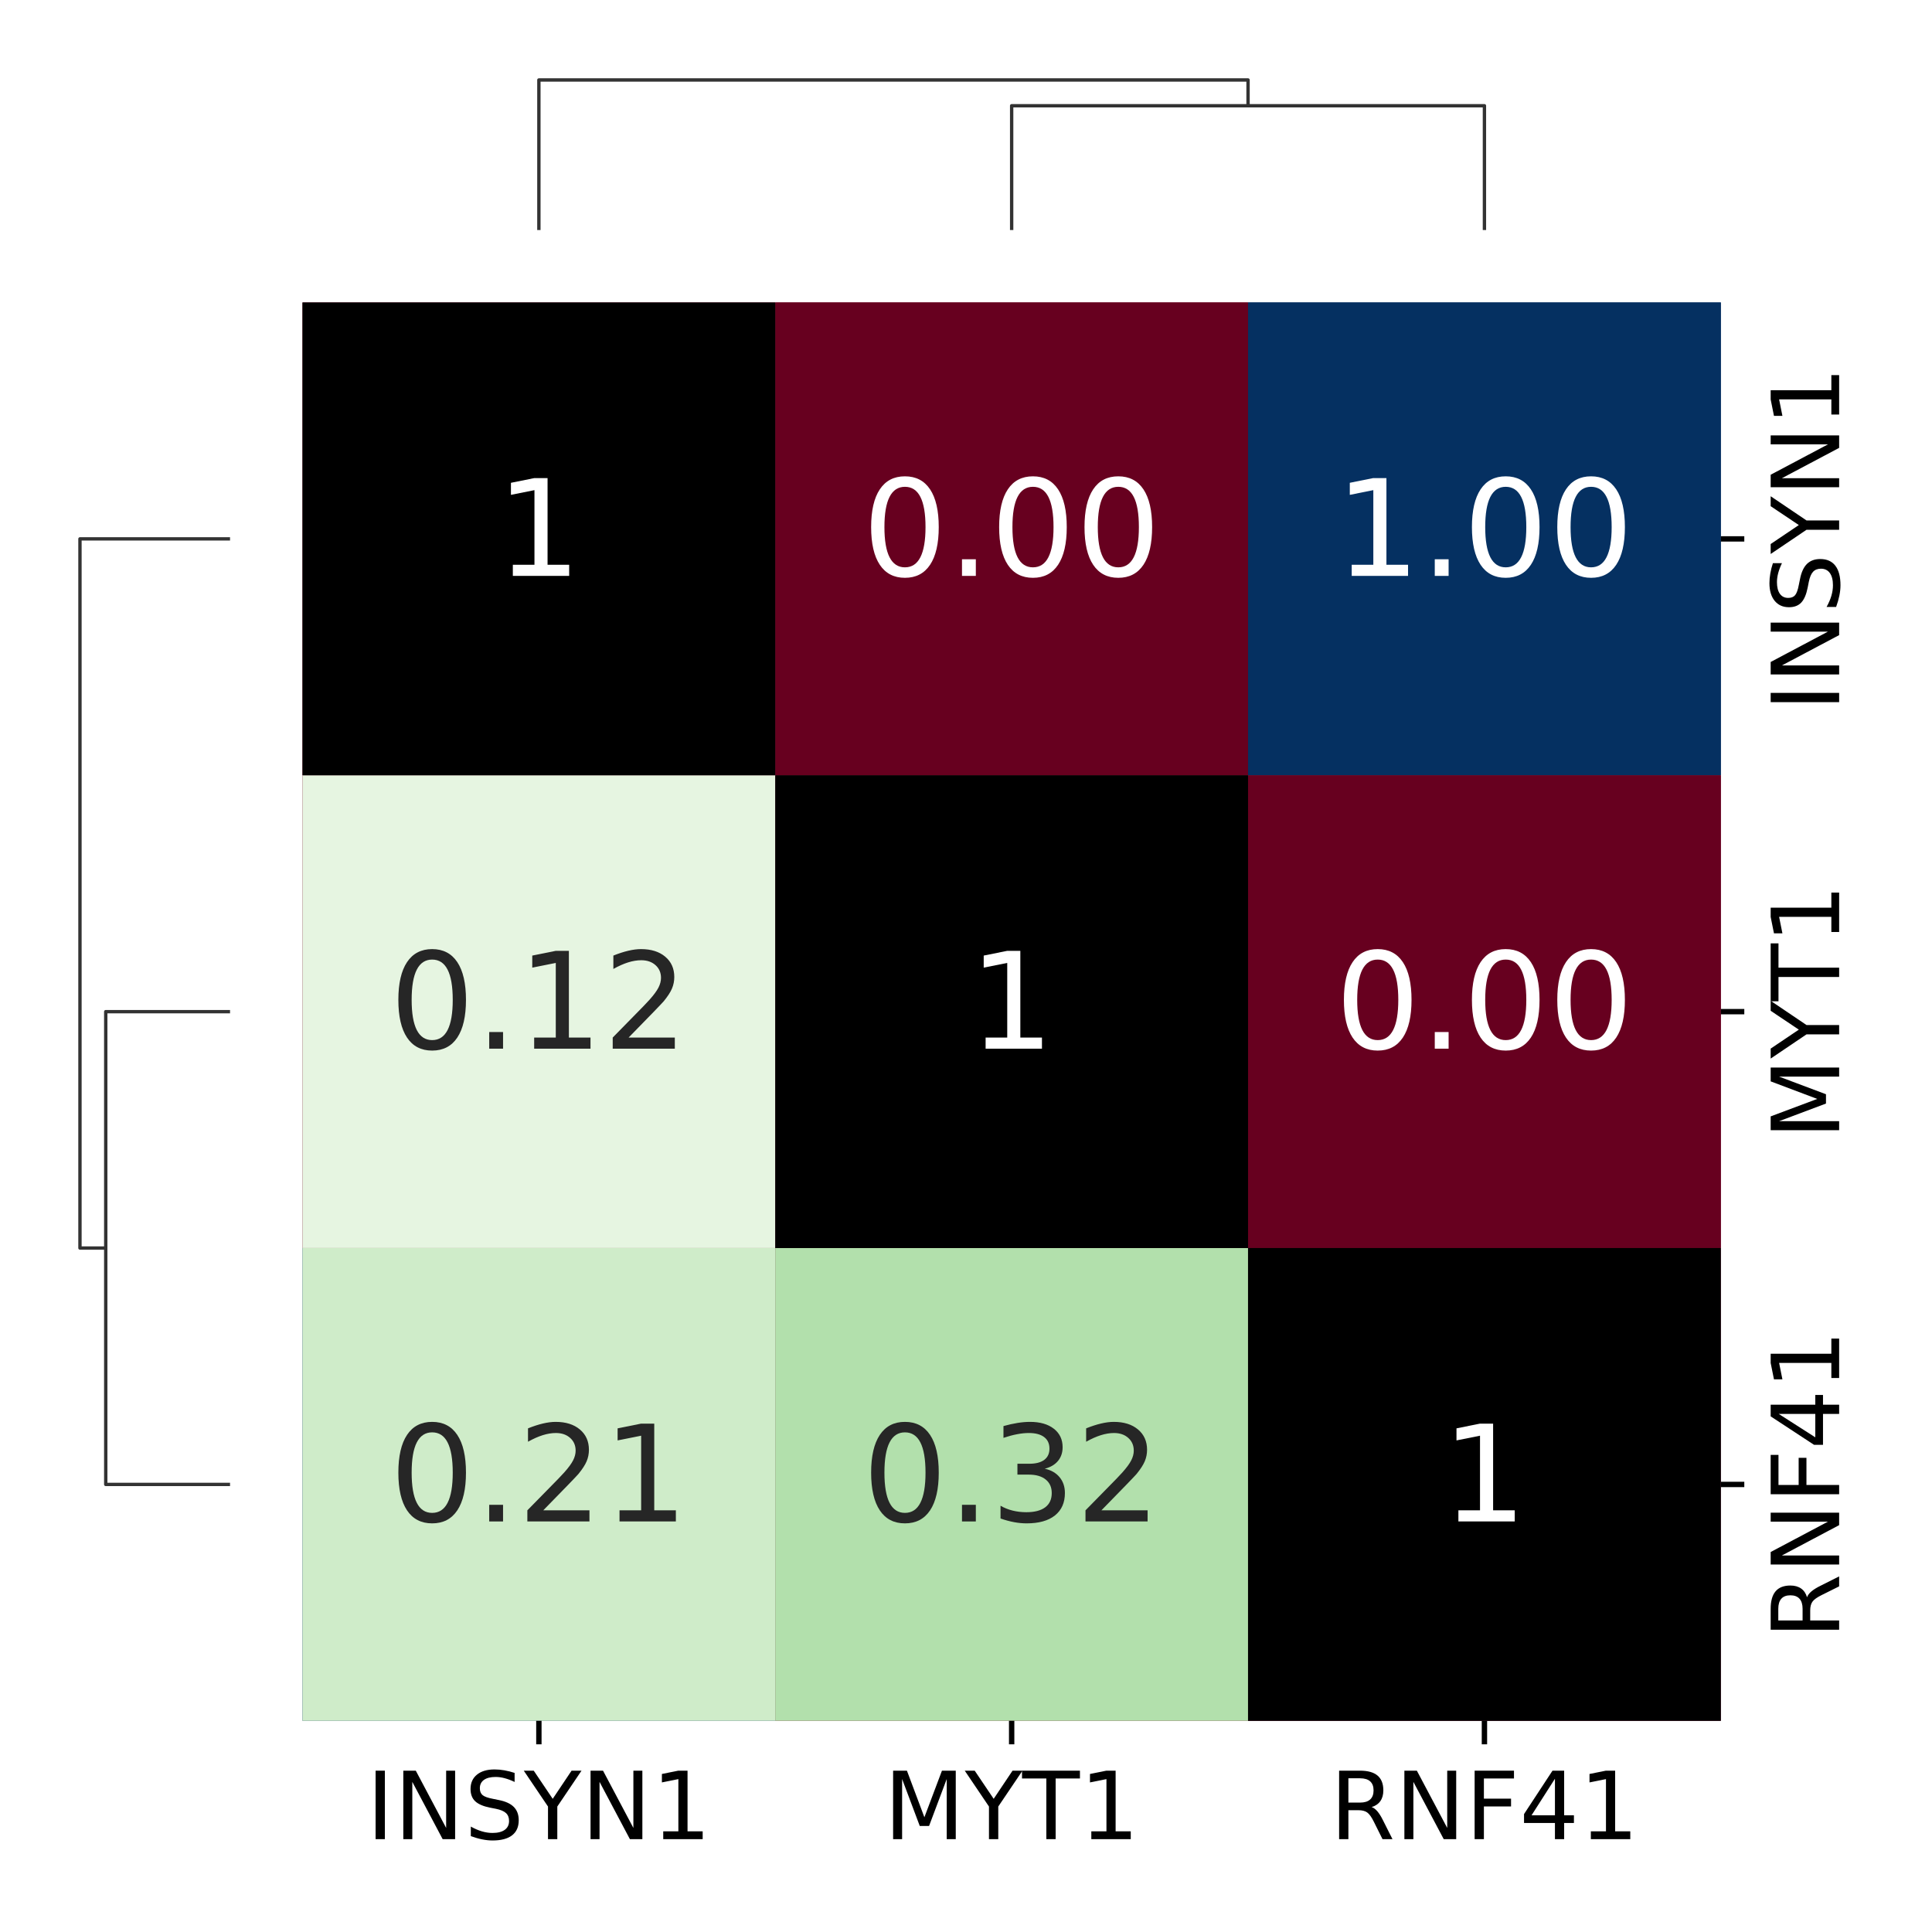
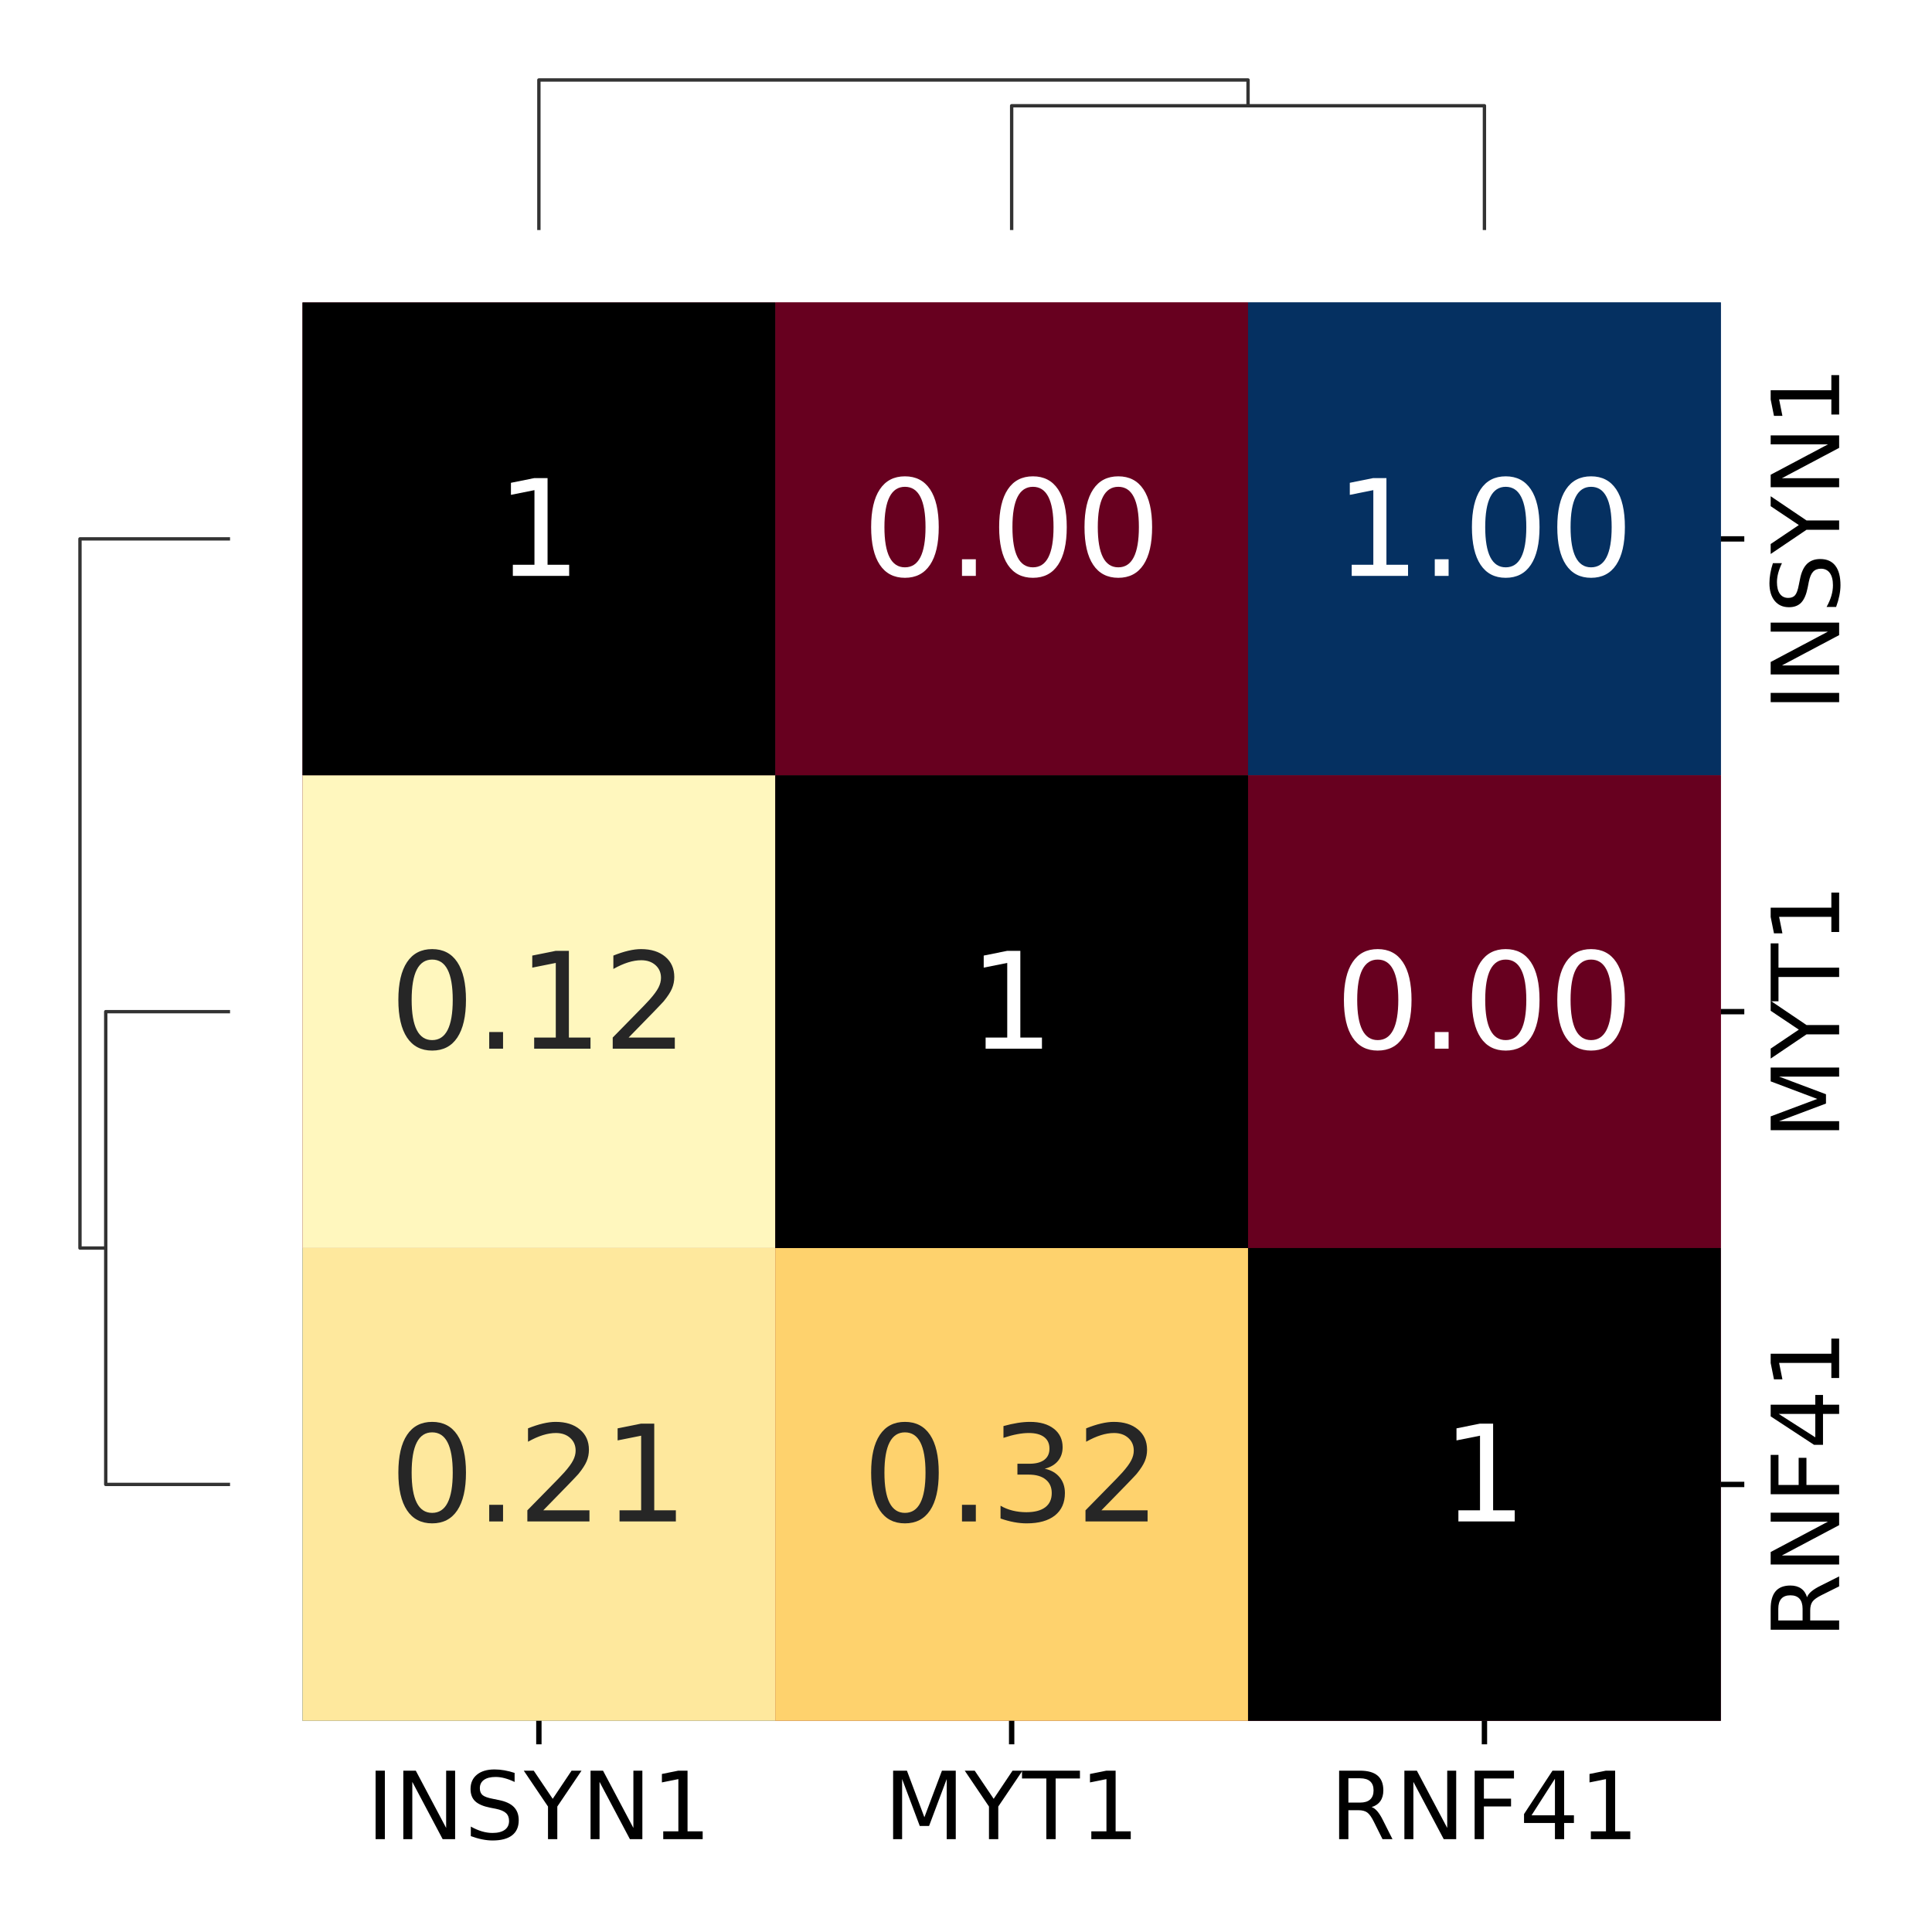
<svg xmlns="http://www.w3.org/2000/svg" xmlns:xlink="http://www.w3.org/1999/xlink" width="288pt" height="288pt" viewBox="0 0 288 288" version="1.1">
  <defs>
    <style type="text/css">*{stroke-linejoin: round; stroke-linecap: butt}</style>
  </defs>
  <g id="figure_1">
    <g id="patch_1">
      <path d="M 0 288  L 288 288  L 288 0  L 0 0  z " style="fill: #ffffff" />
    </g>
    <g id="axes_1">
      <g id="LineCollection_1">
-         <path d="M 34.292 150.806  L 15.763 150.806  L 15.763 221.282  L 34.292 221.282  " clip-path="url(#pbcd6db4563)" style="fill: none; stroke: #333333; stroke-width: 0.5" />
-         <path d="M 34.292 80.33  L 11.919 80.33  L 11.919 186.044  L 15.763 186.044  " clip-path="url(#pbcd6db4563)" style="fill: none; stroke: #333333; stroke-width: 0.5" />
+         <path d="M 34.292 150.806  L 15.763 150.806  L 15.763 221.282  L 34.292 221.282  " clip-path="url(#p7e69be11aa)" style="fill: none; stroke: #333333; stroke-width: 0.5" />
+         <path d="M 34.292 80.33  L 11.919 80.33  L 11.919 186.044  L 15.763 186.044  " clip-path="url(#p7e69be11aa)" style="fill: none; stroke: #333333; stroke-width: 0.5" />
      </g>
    </g>
    <g id="axes_2">
      <g id="LineCollection_2">
-         <path d="M 150.806 34.292  L 150.806 15.763  L 221.282 15.763  L 221.282 34.292  " clip-path="url(#p21f94cea17)" style="fill: none; stroke: #333333; stroke-width: 0.5" />
-         <path d="M 80.33 34.292  L 80.33 11.919  L 186.044 11.919  L 186.044 15.763  " clip-path="url(#p21f94cea17)" style="fill: none; stroke: #333333; stroke-width: 0.5" />
+         <path d="M 150.806 34.292  L 150.806 15.763  L 221.282 15.763  L 221.282 34.292  " clip-path="url(#pa22c79e405)" style="fill: none; stroke: #333333; stroke-width: 0.5" />
+         <path d="M 80.33 34.292  L 80.33 11.919  L 186.044 11.919  L 186.044 15.763  " clip-path="url(#pa22c79e405)" style="fill: none; stroke: #333333; stroke-width: 0.5" />
      </g>
    </g>
    <g id="axes_3">
      <g id="patch_2">
        <path d="M 45.092 256.52  L 256.52 256.52  L 256.52 45.092  L 45.092 45.092  z " style="fill: #ffffff" />
      </g>
      <g id="QuadMesh_1">
-         <path d="M 45.092 45.092  L 115.568 45.092  L 115.568 115.568  L 45.092 115.568  L 45.092 45.092  " clip-path="url(#p113de16452)" style="fill: #67001f" />
-         <path d="M 115.568 45.092  L 186.044 45.092  L 186.044 115.568  L 115.568 115.568  L 115.568 45.092  " clip-path="url(#p113de16452)" style="fill: #67001f" />
-         <path d="M 186.044 45.092  L 256.52 45.092  L 256.52 115.568  L 186.044 115.568  L 186.044 45.092  " clip-path="url(#p113de16452)" style="fill: #053061" />
-         <path d="M 45.092 115.568  L 115.568 115.568  L 115.568 186.044  L 45.092 186.044  L 45.092 115.568  " clip-path="url(#p113de16452)" style="fill: #67001f" />
-         <path d="M 115.568 115.568  L 186.044 115.568  L 186.044 186.044  L 115.568 186.044  L 115.568 115.568  " clip-path="url(#p113de16452)" style="fill: #67001f" />
-         <path d="M 186.044 115.568  L 256.52 115.568  L 256.52 186.044  L 186.044 186.044  L 186.044 115.568  " clip-path="url(#p113de16452)" style="fill: #67001f" />
-         <path d="M 45.092 186.044  L 115.568 186.044  L 115.568 256.52  L 45.092 256.52  L 45.092 186.044  " clip-path="url(#p113de16452)" style="fill: #053061" />
-         <path d="M 115.568 186.044  L 186.044 186.044  L 186.044 256.52  L 115.568 256.52  L 115.568 186.044  " clip-path="url(#p113de16452)" style="fill: #67001f" />
-         <path d="M 186.044 186.044  L 256.52 186.044  L 256.52 256.52  L 186.044 256.52  L 186.044 186.044  " clip-path="url(#p113de16452)" style="fill: #67001f" />
+         <path d="M 45.092 45.092  L 115.568 45.092  L 115.568 115.568  L 45.092 115.568  L 45.092 45.092  " clip-path="url(#p6d54eed066)" style="fill: #67001f" />
+         <path d="M 115.568 45.092  L 186.044 45.092  L 186.044 115.568  L 115.568 115.568  L 115.568 45.092  " clip-path="url(#p6d54eed066)" style="fill: #67001f" />
+         <path d="M 186.044 45.092  L 256.52 45.092  L 256.52 115.568  L 186.044 115.568  L 186.044 45.092  " clip-path="url(#p6d54eed066)" style="fill: #053061" />
+         <path d="M 45.092 115.568  L 115.568 115.568  L 115.568 186.044  L 45.092 186.044  L 45.092 115.568  " clip-path="url(#p6d54eed066)" style="fill: #67001f" />
+         <path d="M 115.568 115.568  L 186.044 115.568  L 186.044 186.044  L 115.568 186.044  L 115.568 115.568  " clip-path="url(#p6d54eed066)" style="fill: #67001f" />
+         <path d="M 186.044 115.568  L 256.52 115.568  L 256.52 186.044  L 186.044 186.044  L 186.044 115.568  " clip-path="url(#p6d54eed066)" style="fill: #67001f" />
+         <path d="M 45.092 186.044  L 115.568 186.044  L 115.568 256.52  L 45.092 256.52  L 45.092 186.044  " clip-path="url(#p6d54eed066)" style="fill: #053061" />
+         <path d="M 115.568 186.044  L 186.044 186.044  L 186.044 256.52  L 115.568 256.52  L 115.568 186.044  " clip-path="url(#p6d54eed066)" style="fill: #67001f" />
+         <path d="M 186.044 186.044  L 256.52 186.044  L 256.52 256.52  L 186.044 256.52  L 186.044 186.044  " clip-path="url(#p6d54eed066)" style="fill: #67001f" />
      </g>
      <g id="QuadMesh_2">
-         <path d="M 45.092 45.092  L 115.568 45.092  L 115.568 115.568  L 45.092 115.568  L 45.092 45.092  " clip-path="url(#p113de16452)" style="fill: none" />
-         <path d="M 115.568 45.092  L 186.044 45.092  L 186.044 115.568  L 115.568 115.568  L 115.568 45.092  " clip-path="url(#p113de16452)" style="fill: #67001f" />
-         <path d="M 186.044 45.092  L 256.52 45.092  L 256.52 115.568  L 186.044 115.568  L 186.044 45.092  " clip-path="url(#p113de16452)" style="fill: #053061" />
-         <path d="M 45.092 115.568  L 115.568 115.568  L 115.568 186.044  L 45.092 186.044  L 45.092 115.568  " clip-path="url(#p113de16452)" style="fill: none" />
-         <path d="M 115.568 115.568  L 186.044 115.568  L 186.044 186.044  L 115.568 186.044  L 115.568 115.568  " clip-path="url(#p113de16452)" style="fill: none" />
-         <path d="M 186.044 115.568  L 256.52 115.568  L 256.52 186.044  L 186.044 186.044  L 186.044 115.568  " clip-path="url(#p113de16452)" style="fill: #67001f" />
-         <path d="M 45.092 186.044  L 115.568 186.044  L 115.568 256.52  L 45.092 256.52  L 45.092 186.044  " clip-path="url(#p113de16452)" style="fill: none" />
-         <path d="M 115.568 186.044  L 186.044 186.044  L 186.044 256.52  L 115.568 256.52  L 115.568 186.044  " clip-path="url(#p113de16452)" style="fill: none" />
-         <path d="M 186.044 186.044  L 256.52 186.044  L 256.52 256.52  L 186.044 256.52  L 186.044 186.044  " clip-path="url(#p113de16452)" style="fill: none" />
+         <path d="M 45.092 45.092  L 115.568 45.092  L 115.568 115.568  L 45.092 115.568  L 45.092 45.092  " clip-path="url(#p6d54eed066)" style="fill: none" />
+         <path d="M 115.568 45.092  L 186.044 45.092  L 186.044 115.568  L 115.568 115.568  L 115.568 45.092  " clip-path="url(#p6d54eed066)" style="fill: #67001f" />
+         <path d="M 186.044 45.092  L 256.52 45.092  L 256.52 115.568  L 186.044 115.568  L 186.044 45.092  " clip-path="url(#p6d54eed066)" style="fill: #053061" />
+         <path d="M 45.092 115.568  L 115.568 115.568  L 115.568 186.044  L 45.092 186.044  L 45.092 115.568  " clip-path="url(#p6d54eed066)" style="fill: none" />
+         <path d="M 115.568 115.568  L 186.044 115.568  L 186.044 186.044  L 115.568 186.044  L 115.568 115.568  " clip-path="url(#p6d54eed066)" style="fill: none" />
+         <path d="M 186.044 115.568  L 256.52 115.568  L 256.52 186.044  L 186.044 186.044  L 186.044 115.568  " clip-path="url(#p6d54eed066)" style="fill: #67001f" />
+         <path d="M 45.092 186.044  L 115.568 186.044  L 115.568 256.52  L 45.092 256.52  L 45.092 186.044  " clip-path="url(#p6d54eed066)" style="fill: none" />
+         <path d="M 115.568 186.044  L 186.044 186.044  L 186.044 256.52  L 115.568 256.52  L 115.568 186.044  " clip-path="url(#p6d54eed066)" style="fill: none" />
+         <path d="M 186.044 186.044  L 256.52 186.044  L 256.52 256.52  L 186.044 256.52  L 186.044 186.044  " clip-path="url(#p6d54eed066)" style="fill: none" />
      </g>
      <g id="QuadMesh_3">
-         <path d="M 45.092 45.092  L 115.568 45.092  L 115.568 115.568  L 45.092 115.568  L 45.092 45.092  " clip-path="url(#p113de16452)" style="fill: none" />
-         <path d="M 115.568 45.092  L 186.044 45.092  L 186.044 115.568  L 115.568 115.568  L 115.568 45.092  " clip-path="url(#p113de16452)" style="fill: none" />
-         <path d="M 186.044 45.092  L 256.52 45.092  L 256.52 115.568  L 186.044 115.568  L 186.044 45.092  " clip-path="url(#p113de16452)" style="fill: none" />
-         <path d="M 45.092 115.568  L 115.568 115.568  L 115.568 186.044  L 45.092 186.044  L 45.092 115.568  " clip-path="url(#p113de16452)" style="fill: #e6f5e1" />
-         <path d="M 115.568 115.568  L 186.044 115.568  L 186.044 186.044  L 115.568 186.044  L 115.568 115.568  " clip-path="url(#p113de16452)" style="fill: none" />
-         <path d="M 186.044 115.568  L 256.52 115.568  L 256.52 186.044  L 186.044 186.044  L 186.044 115.568  " clip-path="url(#p113de16452)" style="fill: none" />
-         <path d="M 45.092 186.044  L 115.568 186.044  L 115.568 256.52  L 45.092 256.52  L 45.092 186.044  " clip-path="url(#p113de16452)" style="fill: #cfecc9" />
-         <path d="M 115.568 186.044  L 186.044 186.044  L 186.044 256.52  L 115.568 256.52  L 115.568 186.044  " clip-path="url(#p113de16452)" style="fill: #b2e0ac" />
-         <path d="M 186.044 186.044  L 256.52 186.044  L 256.52 256.52  L 186.044 256.52  L 186.044 186.044  " clip-path="url(#p113de16452)" style="fill: none" />
+         <path d="M 45.092 45.092  L 115.568 45.092  L 115.568 115.568  L 45.092 115.568  L 45.092 45.092  " clip-path="url(#p6d54eed066)" style="fill: none" />
+         <path d="M 115.568 45.092  L 186.044 45.092  L 186.044 115.568  L 115.568 115.568  L 115.568 45.092  " clip-path="url(#p6d54eed066)" style="fill: none" />
+         <path d="M 186.044 45.092  L 256.52 45.092  L 256.52 115.568  L 186.044 115.568  L 186.044 45.092  " clip-path="url(#p6d54eed066)" style="fill: none" />
+         <path d="M 45.092 115.568  L 115.568 115.568  L 115.568 186.044  L 45.092 186.044  L 45.092 115.568  " clip-path="url(#p6d54eed066)" style="fill: #fff7be" />
+         <path d="M 115.568 115.568  L 186.044 115.568  L 186.044 186.044  L 115.568 186.044  L 115.568 115.568  " clip-path="url(#p6d54eed066)" style="fill: none" />
+         <path d="M 186.044 115.568  L 256.52 115.568  L 256.52 186.044  L 186.044 186.044  L 186.044 115.568  " clip-path="url(#p6d54eed066)" style="fill: none" />
+         <path d="M 45.092 186.044  L 115.568 186.044  L 115.568 256.52  L 45.092 256.52  L 45.092 186.044  " clip-path="url(#p6d54eed066)" style="fill: #fee89d" />
+         <path d="M 115.568 186.044  L 186.044 186.044  L 186.044 256.52  L 115.568 256.52  L 115.568 186.044  " clip-path="url(#p6d54eed066)" style="fill: #fed26d" />
+         <path d="M 186.044 186.044  L 256.52 186.044  L 256.52 256.52  L 186.044 256.52  L 186.044 186.044  " clip-path="url(#p6d54eed066)" style="fill: none" />
      </g>
      <g id="QuadMesh_4">
-         <path d="M 45.092 45.092  L 115.568 45.092  L 115.568 115.568  L 45.092 115.568  L 45.092 45.092  " clip-path="url(#p113de16452)" />
-         <path d="M 115.568 45.092  L 186.044 45.092  L 186.044 115.568  L 115.568 115.568  L 115.568 45.092  " clip-path="url(#p113de16452)" style="fill: none" />
-         <path d="M 186.044 45.092  L 256.52 45.092  L 256.52 115.568  L 186.044 115.568  L 186.044 45.092  " clip-path="url(#p113de16452)" style="fill: none" />
-         <path d="M 45.092 115.568  L 115.568 115.568  L 115.568 186.044  L 45.092 186.044  L 45.092 115.568  " clip-path="url(#p113de16452)" style="fill: none" />
-         <path d="M 115.568 115.568  L 186.044 115.568  L 186.044 186.044  L 115.568 186.044  L 115.568 115.568  " clip-path="url(#p113de16452)" />
-         <path d="M 186.044 115.568  L 256.52 115.568  L 256.52 186.044  L 186.044 186.044  L 186.044 115.568  " clip-path="url(#p113de16452)" style="fill: none" />
-         <path d="M 45.092 186.044  L 115.568 186.044  L 115.568 256.52  L 45.092 256.52  L 45.092 186.044  " clip-path="url(#p113de16452)" style="fill: none" />
-         <path d="M 115.568 186.044  L 186.044 186.044  L 186.044 256.52  L 115.568 256.52  L 115.568 186.044  " clip-path="url(#p113de16452)" style="fill: none" />
-         <path d="M 186.044 186.044  L 256.52 186.044  L 256.52 256.52  L 186.044 256.52  L 186.044 186.044  " clip-path="url(#p113de16452)" />
+         <path d="M 45.092 45.092  L 115.568 45.092  L 115.568 115.568  L 45.092 115.568  L 45.092 45.092  " clip-path="url(#p6d54eed066)" />
+         <path d="M 115.568 45.092  L 186.044 45.092  L 186.044 115.568  L 115.568 115.568  L 115.568 45.092  " clip-path="url(#p6d54eed066)" style="fill: none" />
+         <path d="M 186.044 45.092  L 256.52 45.092  L 256.52 115.568  L 186.044 115.568  L 186.044 45.092  " clip-path="url(#p6d54eed066)" style="fill: none" />
+         <path d="M 45.092 115.568  L 115.568 115.568  L 115.568 186.044  L 45.092 186.044  L 45.092 115.568  " clip-path="url(#p6d54eed066)" style="fill: none" />
+         <path d="M 115.568 115.568  L 186.044 115.568  L 186.044 186.044  L 115.568 186.044  L 115.568 115.568  " clip-path="url(#p6d54eed066)" />
+         <path d="M 186.044 115.568  L 256.52 115.568  L 256.52 186.044  L 186.044 186.044  L 186.044 115.568  " clip-path="url(#p6d54eed066)" style="fill: none" />
+         <path d="M 45.092 186.044  L 115.568 186.044  L 115.568 256.52  L 45.092 256.52  L 45.092 186.044  " clip-path="url(#p6d54eed066)" style="fill: none" />
+         <path d="M 115.568 186.044  L 186.044 186.044  L 186.044 256.52  L 115.568 256.52  L 115.568 186.044  " clip-path="url(#p6d54eed066)" style="fill: none" />
+         <path d="M 186.044 186.044  L 256.52 186.044  L 256.52 256.52  L 186.044 256.52  L 186.044 186.044  " clip-path="url(#p6d54eed066)" />
      </g>
      <g id="matplotlib.axis_1">
        <g id="xtick_1">
          <g id="line2d_1">
            <defs>
-               <path id="mc78877b3c9" d="M 0 0  L 0 3.5  " style="stroke: #000000; stroke-width: 0.8" />
+               <path id="ma45886c2b1" d="M 0 0  L 0 3.5  " style="stroke: #000000; stroke-width: 0.8" />
            </defs>
            <g>
-               <use xlink:href="#mc78877b3c9" x="80.33" y="256.52" style="stroke: #000000; stroke-width: 0.8" />
+               <use xlink:href="#ma45886c2b1" x="80.33" y="256.52" style="stroke: #000000; stroke-width: 0.8" />
            </g>
          </g>
          <g id="text_1">
            <g transform="translate(54.61812 274.1578) scale(0.14 -0.14)">
              <defs>
                <path id="DejaVuSans-49" d="M 628 4666  L 1259 4666  L 1259 0  L 628 0  L 628 4666  z " transform="scale(0.015625)" />
                <path id="DejaVuSans-4e" d="M 628 4666  L 1478 4666  L 3547 763  L 3547 4666  L 4159 4666  L 4159 0  L 3309 0  L 1241 3903  L 1241 0  L 628 0  L 628 4666  z " transform="scale(0.015625)" />
                <path id="DejaVuSans-53" d="M 3425 4513  L 3425 3897  Q 3066 4069 2747 4153  Q 2428 4238 2131 4238  Q 1616 4238 1336 4038  Q 1056 3838 1056 3469  Q 1056 3159 1242 3001  Q 1428 2844 1947 2747  L 2328 2669  Q 3034 2534 3370 2195  Q 3706 1856 3706 1288  Q 3706 609 3251 259  Q 2797 -91 1919 -91  Q 1588 -91 1214 -16  Q 841 59 441 206  L 441 856  Q 825 641 1194 531  Q 1563 422 1919 422  Q 2459 422 2753 634  Q 3047 847 3047 1241  Q 3047 1584 2836 1778  Q 2625 1972 2144 2069  L 1759 2144  Q 1053 2284 737 2584  Q 422 2884 422 3419  Q 422 4038 858 4394  Q 1294 4750 2059 4750  Q 2388 4750 2728 4690  Q 3069 4631 3425 4513  z " transform="scale(0.015625)" />
                <path id="DejaVuSans-59" d="M -13 4666  L 666 4666  L 1959 2747  L 3244 4666  L 3922 4666  L 2272 2222  L 2272 0  L 1638 0  L 1638 2222  L -13 4666  z " transform="scale(0.015625)" />
                <path id="DejaVuSans-31" d="M 794 531  L 1825 531  L 1825 4091  L 703 3866  L 703 4441  L 1819 4666  L 2450 4666  L 2450 531  L 3481 531  L 3481 0  L 794 0  L 794 531  z " transform="scale(0.015625)" />
              </defs>
              <use xlink:href="#DejaVuSans-49" />
              <use xlink:href="#DejaVuSans-4e" x="29.492" />
              <use xlink:href="#DejaVuSans-53" x="104.297" />
              <use xlink:href="#DejaVuSans-59" x="167.773" />
              <use xlink:href="#DejaVuSans-4e" x="228.857" />
              <use xlink:href="#DejaVuSans-31" x="303.662" />
            </g>
          </g>
        </g>
        <g id="xtick_2">
          <g id="line2d_2">
            <g>
-               <use xlink:href="#mc78877b3c9" x="150.806" y="256.52" style="stroke: #000000; stroke-width: 0.8" />
+               <use xlink:href="#ma45886c2b1" x="150.806" y="256.52" style="stroke: #000000; stroke-width: 0.8" />
            </g>
          </g>
          <g id="text_2">
            <g transform="translate(131.7616 274.1578) scale(0.14 -0.14)">
              <defs>
                <path id="DejaVuSans-4d" d="M 628 4666  L 1569 4666  L 2759 1491  L 3956 4666  L 4897 4666  L 4897 0  L 4281 0  L 4281 4097  L 3078 897  L 2444 897  L 1241 4097  L 1241 0  L 628 0  L 628 4666  z " transform="scale(0.015625)" />
                <path id="DejaVuSans-54" d="M -19 4666  L 3928 4666  L 3928 4134  L 2272 4134  L 2272 0  L 1638 0  L 1638 4134  L -19 4134  L -19 4666  z " transform="scale(0.015625)" />
              </defs>
              <use xlink:href="#DejaVuSans-4d" />
              <use xlink:href="#DejaVuSans-59" x="86.279" />
              <use xlink:href="#DejaVuSans-54" x="147.363" />
              <use xlink:href="#DejaVuSans-31" x="208.447" />
            </g>
          </g>
        </g>
        <g id="xtick_3">
          <g id="line2d_3">
            <g>
-               <use xlink:href="#mc78877b3c9" x="221.282" y="256.52" style="stroke: #000000; stroke-width: 0.8" />
+               <use xlink:href="#ma45886c2b1" x="221.282" y="256.52" style="stroke: #000000; stroke-width: 0.8" />
            </g>
          </g>
          <g id="text_3">
            <g transform="translate(198.2476 274.1578) scale(0.14 -0.14)">
              <defs>
                <path id="DejaVuSans-52" d="M 2841 2188  Q 3044 2119 3236 1894  Q 3428 1669 3622 1275  L 4263 0  L 3584 0  L 2988 1197  Q 2756 1666 2539 1819  Q 2322 1972 1947 1972  L 1259 1972  L 1259 0  L 628 0  L 628 4666  L 2053 4666  Q 2853 4666 3247 4331  Q 3641 3997 3641 3322  Q 3641 2881 3436 2590  Q 3231 2300 2841 2188  z M 1259 4147  L 1259 2491  L 2053 2491  Q 2509 2491 2742 2702  Q 2975 2913 2975 3322  Q 2975 3731 2742 3939  Q 2509 4147 2053 4147  L 1259 4147  z " transform="scale(0.015625)" />
                <path id="DejaVuSans-46" d="M 628 4666  L 3309 4666  L 3309 4134  L 1259 4134  L 1259 2759  L 3109 2759  L 3109 2228  L 1259 2228  L 1259 0  L 628 0  L 628 4666  z " transform="scale(0.015625)" />
                <path id="DejaVuSans-34" d="M 2419 4116  L 825 1625  L 2419 1625  L 2419 4116  z M 2253 4666  L 3047 4666  L 3047 1625  L 3713 1625  L 3713 1100  L 3047 1100  L 3047 0  L 2419 0  L 2419 1100  L 313 1100  L 313 1709  L 2253 4666  z " transform="scale(0.015625)" />
              </defs>
              <use xlink:href="#DejaVuSans-52" />
              <use xlink:href="#DejaVuSans-4e" x="69.482" />
              <use xlink:href="#DejaVuSans-46" x="144.287" />
              <use xlink:href="#DejaVuSans-34" x="201.807" />
              <use xlink:href="#DejaVuSans-31" x="265.43" />
            </g>
          </g>
        </g>
      </g>
      <g id="matplotlib.axis_2">
        <g id="ytick_1">
          <g id="line2d_4">
            <defs>
-               <path id="m2e5133222c" d="M 0 0  L 3.5 0  " style="stroke: #000000; stroke-width: 0.8" />
+               <path id="m01fdbae869" d="M 0 0  L 3.5 0  " style="stroke: #000000; stroke-width: 0.8" />
            </defs>
            <g>
-               <use xlink:href="#m2e5133222c" x="256.52" y="80.33" style="stroke: #000000; stroke-width: 0.8" />
+               <use xlink:href="#m01fdbae869" x="256.52" y="80.33" style="stroke: #000000; stroke-width: 0.8" />
            </g>
          </g>
          <g id="text_4">
            <g transform="translate(274.1578 106.0419) rotate(-90) scale(0.14 -0.14)">
              <use xlink:href="#DejaVuSans-49" />
              <use xlink:href="#DejaVuSans-4e" x="29.492" />
              <use xlink:href="#DejaVuSans-53" x="104.297" />
              <use xlink:href="#DejaVuSans-59" x="167.773" />
              <use xlink:href="#DejaVuSans-4e" x="228.857" />
              <use xlink:href="#DejaVuSans-31" x="303.662" />
            </g>
          </g>
        </g>
        <g id="ytick_2">
          <g id="line2d_5">
            <g>
-               <use xlink:href="#m2e5133222c" x="256.52" y="150.806" style="stroke: #000000; stroke-width: 0.8" />
+               <use xlink:href="#m01fdbae869" x="256.52" y="150.806" style="stroke: #000000; stroke-width: 0.8" />
            </g>
          </g>
          <g id="text_5">
            <g transform="translate(274.1578 169.8504) rotate(-90) scale(0.14 -0.14)">
              <use xlink:href="#DejaVuSans-4d" />
              <use xlink:href="#DejaVuSans-59" x="86.279" />
              <use xlink:href="#DejaVuSans-54" x="147.363" />
              <use xlink:href="#DejaVuSans-31" x="208.447" />
            </g>
          </g>
        </g>
        <g id="ytick_3">
          <g id="line2d_6">
            <g>
-               <use xlink:href="#m2e5133222c" x="256.52" y="221.282" style="stroke: #000000; stroke-width: 0.8" />
+               <use xlink:href="#m01fdbae869" x="256.52" y="221.282" style="stroke: #000000; stroke-width: 0.8" />
            </g>
          </g>
          <g id="text_6">
            <g transform="translate(274.1578 244.3164) rotate(-90) scale(0.14 -0.14)">
              <use xlink:href="#DejaVuSans-52" />
              <use xlink:href="#DejaVuSans-4e" x="69.482" />
              <use xlink:href="#DejaVuSans-46" x="144.287" />
              <use xlink:href="#DejaVuSans-34" x="201.807" />
              <use xlink:href="#DejaVuSans-31" x="265.43" />
            </g>
          </g>
        </g>
      </g>
      <g id="text_7">
        <g style="fill: #ffffff" transform="translate(128.5404 85.84875) scale(0.2 -0.2)">
          <defs>
            <path id="DejaVuSans-30" d="M 2034 4250  Q 1547 4250 1301 3770  Q 1056 3291 1056 2328  Q 1056 1369 1301 889  Q 1547 409 2034 409  Q 2525 409 2770 889  Q 3016 1369 3016 2328  Q 3016 3291 2770 3770  Q 2525 4250 2034 4250  z M 2034 4750  Q 2819 4750 3233 4129  Q 3647 3509 3647 2328  Q 3647 1150 3233 529  Q 2819 -91 2034 -91  Q 1250 -91 836 529  Q 422 1150 422 2328  Q 422 3509 836 4129  Q 1250 4750 2034 4750  z " transform="scale(0.015625)" />
            <path id="DejaVuSans-2e" d="M 684 794  L 1344 794  L 1344 0  L 684 0  L 684 794  z " transform="scale(0.015625)" />
          </defs>
          <use xlink:href="#DejaVuSans-30" />
          <use xlink:href="#DejaVuSans-2e" x="63.623" />
          <use xlink:href="#DejaVuSans-30" x="95.41" />
          <use xlink:href="#DejaVuSans-30" x="159.033" />
        </g>
      </g>
      <g id="text_8">
        <g style="fill: #ffffff" transform="translate(199.0164 85.84875) scale(0.2 -0.2)">
          <use xlink:href="#DejaVuSans-31" />
          <use xlink:href="#DejaVuSans-2e" x="63.623" />
          <use xlink:href="#DejaVuSans-30" x="95.41" />
          <use xlink:href="#DejaVuSans-30" x="159.033" />
        </g>
      </g>
      <g id="text_9">
        <g style="fill: #ffffff" transform="translate(199.0164 156.3247) scale(0.2 -0.2)">
          <use xlink:href="#DejaVuSans-30" />
          <use xlink:href="#DejaVuSans-2e" x="63.623" />
          <use xlink:href="#DejaVuSans-30" x="95.41" />
          <use xlink:href="#DejaVuSans-30" x="159.033" />
        </g>
      </g>
      <g id="text_10">
        <g style="fill: #262626" transform="translate(58.06437 156.3247) scale(0.2 -0.2)">
          <defs>
            <path id="DejaVuSans-32" d="M 1228 531  L 3431 531  L 3431 0  L 469 0  L 469 531  Q 828 903 1448 1529  Q 2069 2156 2228 2338  Q 2531 2678 2651 2914  Q 2772 3150 2772 3378  Q 2772 3750 2511 3984  Q 2250 4219 1831 4219  Q 1534 4219 1204 4116  Q 875 4013 500 3803  L 500 4441  Q 881 4594 1212 4672  Q 1544 4750 1819 4750  Q 2544 4750 2975 4387  Q 3406 4025 3406 3419  Q 3406 3131 3298 2873  Q 3191 2616 2906 2266  Q 2828 2175 2409 1742  Q 1991 1309 1228 531  z " transform="scale(0.015625)" />
          </defs>
          <use xlink:href="#DejaVuSans-30" />
          <use xlink:href="#DejaVuSans-2e" x="63.623" />
          <use xlink:href="#DejaVuSans-31" x="95.41" />
          <use xlink:href="#DejaVuSans-32" x="159.033" />
        </g>
      </g>
      <g id="text_11">
        <g style="fill: #262626" transform="translate(58.06437 226.8007) scale(0.2 -0.2)">
          <use xlink:href="#DejaVuSans-30" />
          <use xlink:href="#DejaVuSans-2e" x="63.623" />
          <use xlink:href="#DejaVuSans-32" x="95.41" />
          <use xlink:href="#DejaVuSans-31" x="159.033" />
        </g>
      </g>
      <g id="text_12">
        <g style="fill: #262626" transform="translate(128.5404 226.8007) scale(0.2 -0.2)">
          <defs>
            <path id="DejaVuSans-33" d="M 2597 2516  Q 3050 2419 3304 2112  Q 3559 1806 3559 1356  Q 3559 666 3084 287  Q 2609 -91 1734 -91  Q 1441 -91 1130 -33  Q 819 25 488 141  L 488 750  Q 750 597 1062 519  Q 1375 441 1716 441  Q 2309 441 2620 675  Q 2931 909 2931 1356  Q 2931 1769 2642 2001  Q 2353 2234 1838 2234  L 1294 2234  L 1294 2753  L 1863 2753  Q 2328 2753 2575 2939  Q 2822 3125 2822 3475  Q 2822 3834 2567 4026  Q 2313 4219 1838 4219  Q 1578 4219 1281 4162  Q 984 4106 628 3988  L 628 4550  Q 988 4650 1302 4700  Q 1616 4750 1894 4750  Q 2613 4750 3031 4423  Q 3450 4097 3450 3541  Q 3450 3153 3228 2886  Q 3006 2619 2597 2516  z " transform="scale(0.015625)" />
          </defs>
          <use xlink:href="#DejaVuSans-30" />
          <use xlink:href="#DejaVuSans-2e" x="63.623" />
          <use xlink:href="#DejaVuSans-33" x="95.41" />
          <use xlink:href="#DejaVuSans-32" x="159.033" />
        </g>
      </g>
      <g id="text_13">
        <g style="fill: #ffffff" transform="translate(73.9675 85.84875) scale(0.2 -0.2)">
          <use xlink:href="#DejaVuSans-31" />
        </g>
      </g>
      <g id="text_14">
        <g style="fill: #ffffff" transform="translate(144.4435 156.3247) scale(0.2 -0.2)">
          <use xlink:href="#DejaVuSans-31" />
        </g>
      </g>
      <g id="text_15">
        <g style="fill: #ffffff" transform="translate(214.9195 226.8007) scale(0.2 -0.2)">
          <use xlink:href="#DejaVuSans-31" />
        </g>
      </g>
    </g>
  </g>
  <defs>
-     <clipPath id="pbcd6db4563">
+     <clipPath id="p7e69be11aa">
      <rect x="10.8" y="45.092" width="23.492" height="211.428" />
    </clipPath>
-     <clipPath id="p21f94cea17">
+     <clipPath id="pa22c79e405">
      <rect x="45.092" y="10.8" width="211.428" height="23.492" />
    </clipPath>
-     <clipPath id="p113de16452">
+     <clipPath id="p6d54eed066">
      <rect x="45.092" y="45.092" width="211.428" height="211.428" />
    </clipPath>
  </defs>
</svg>
